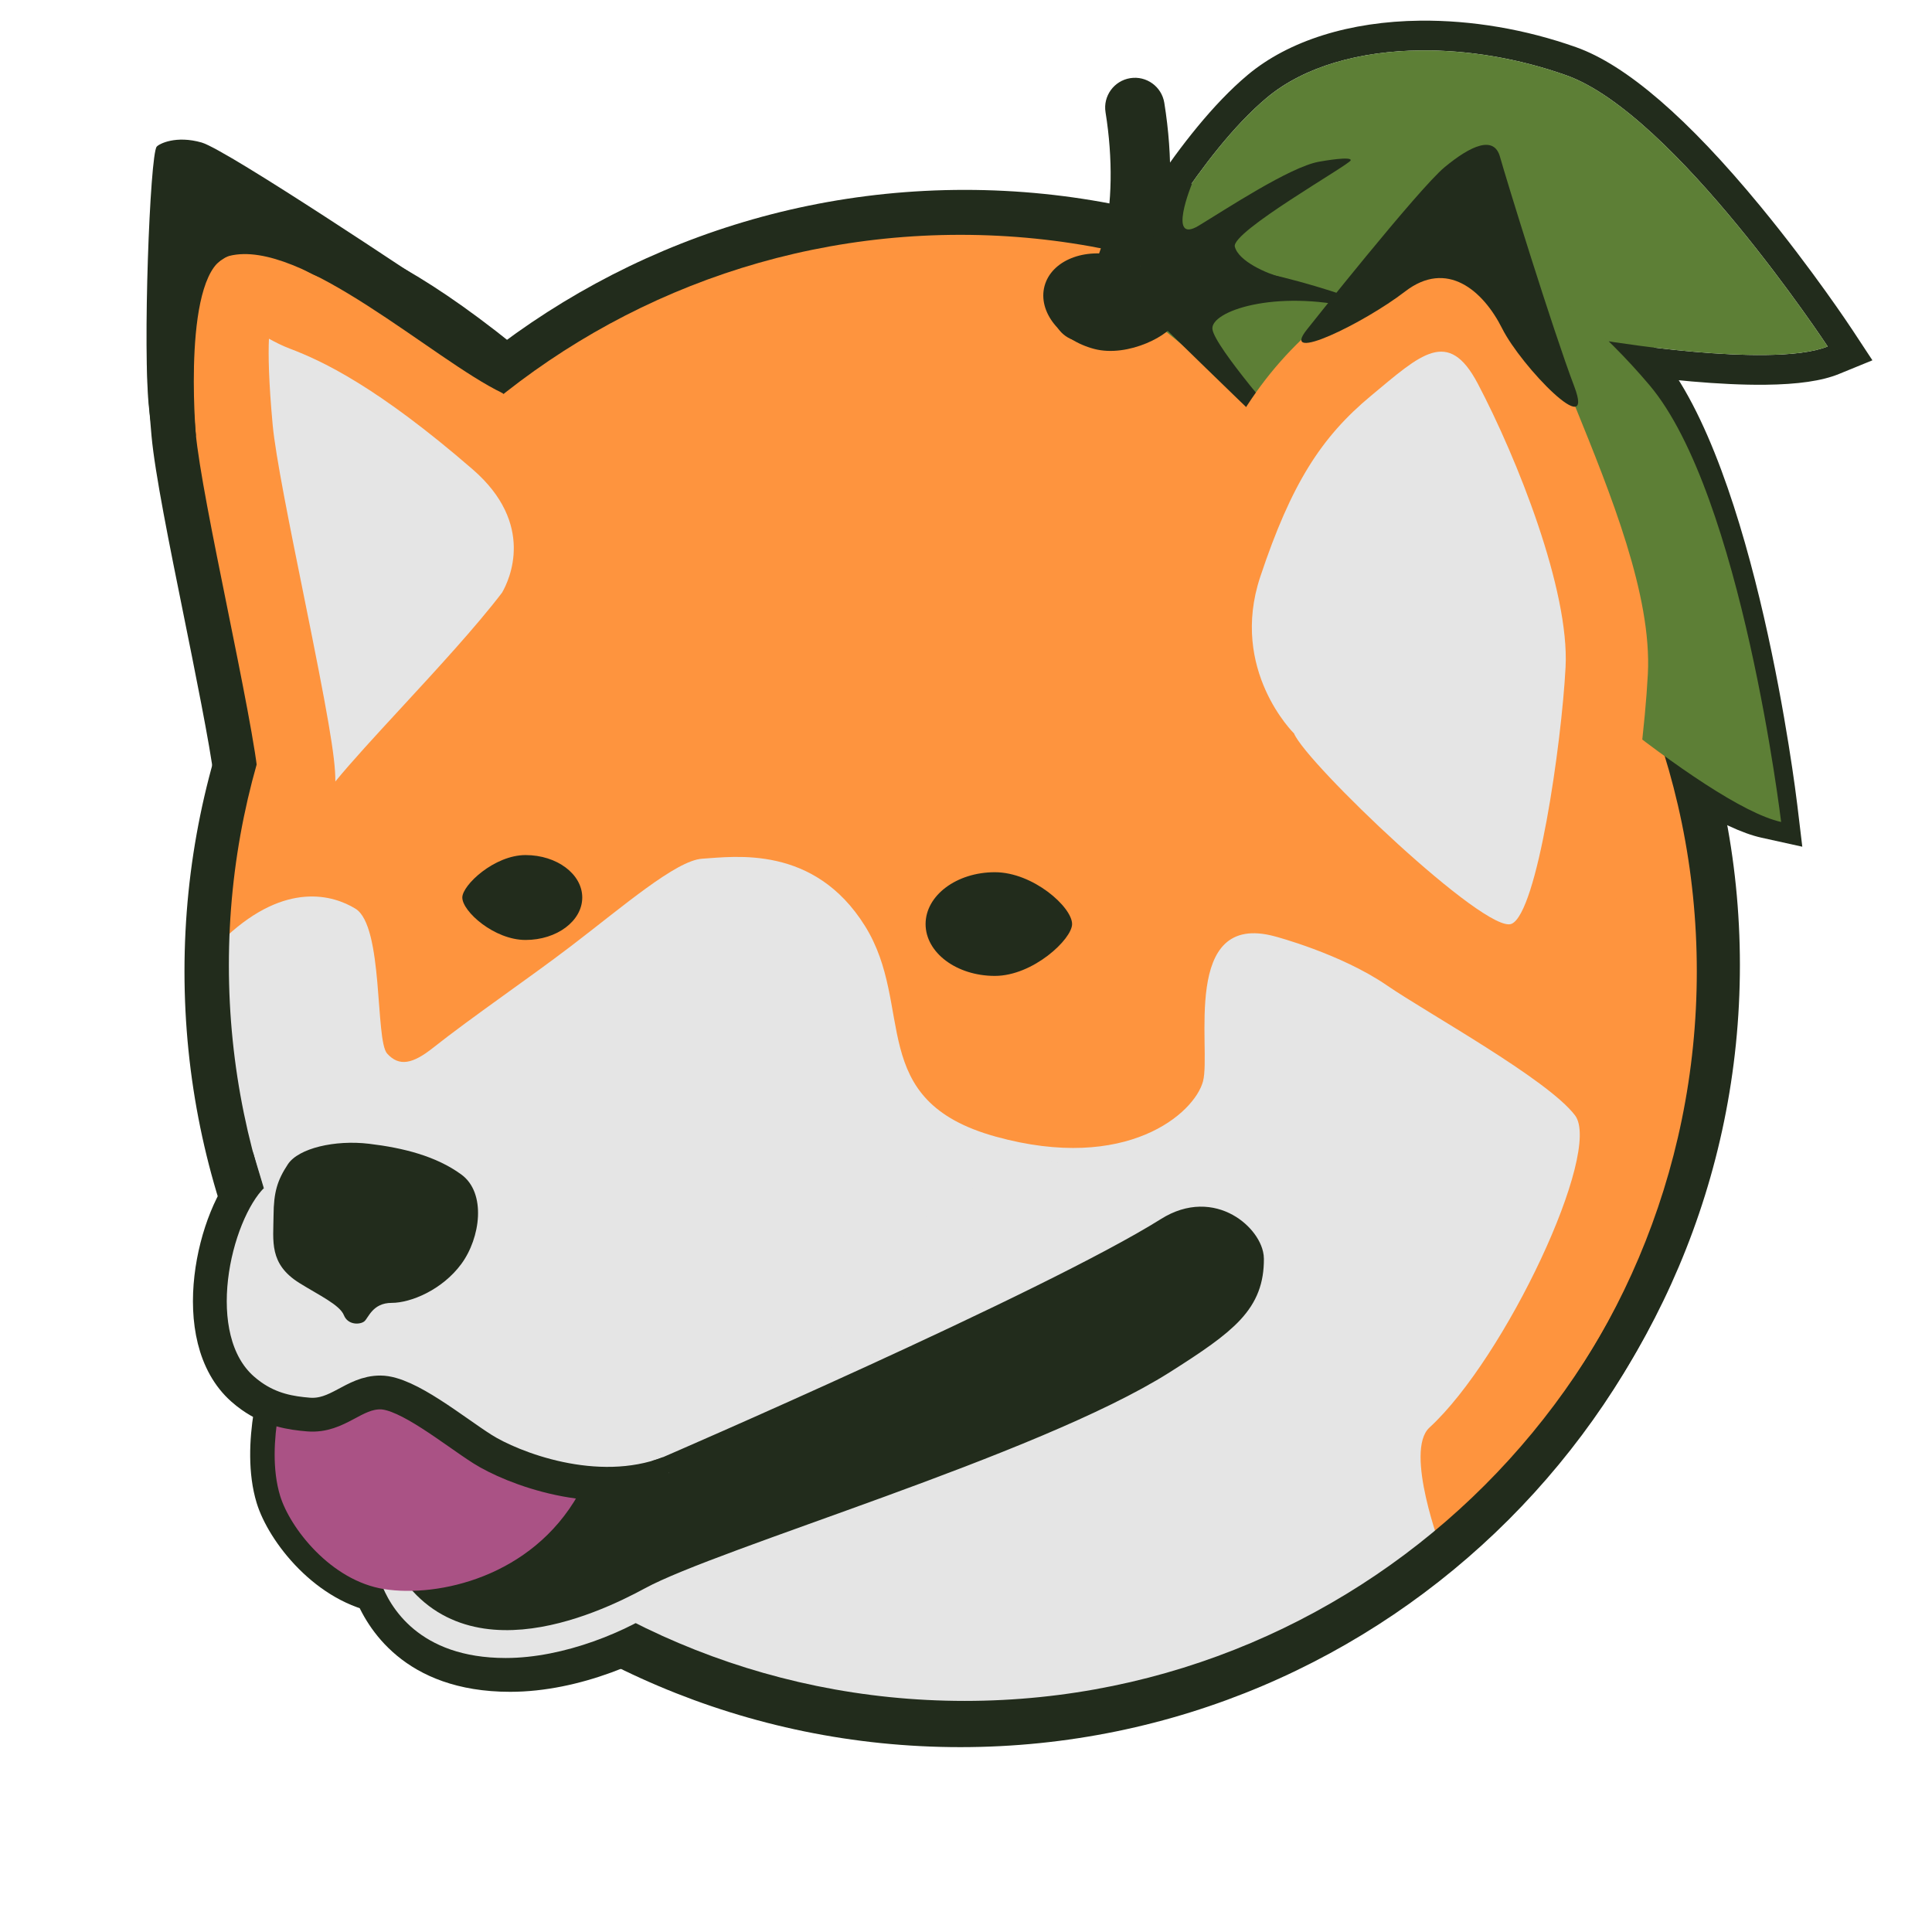
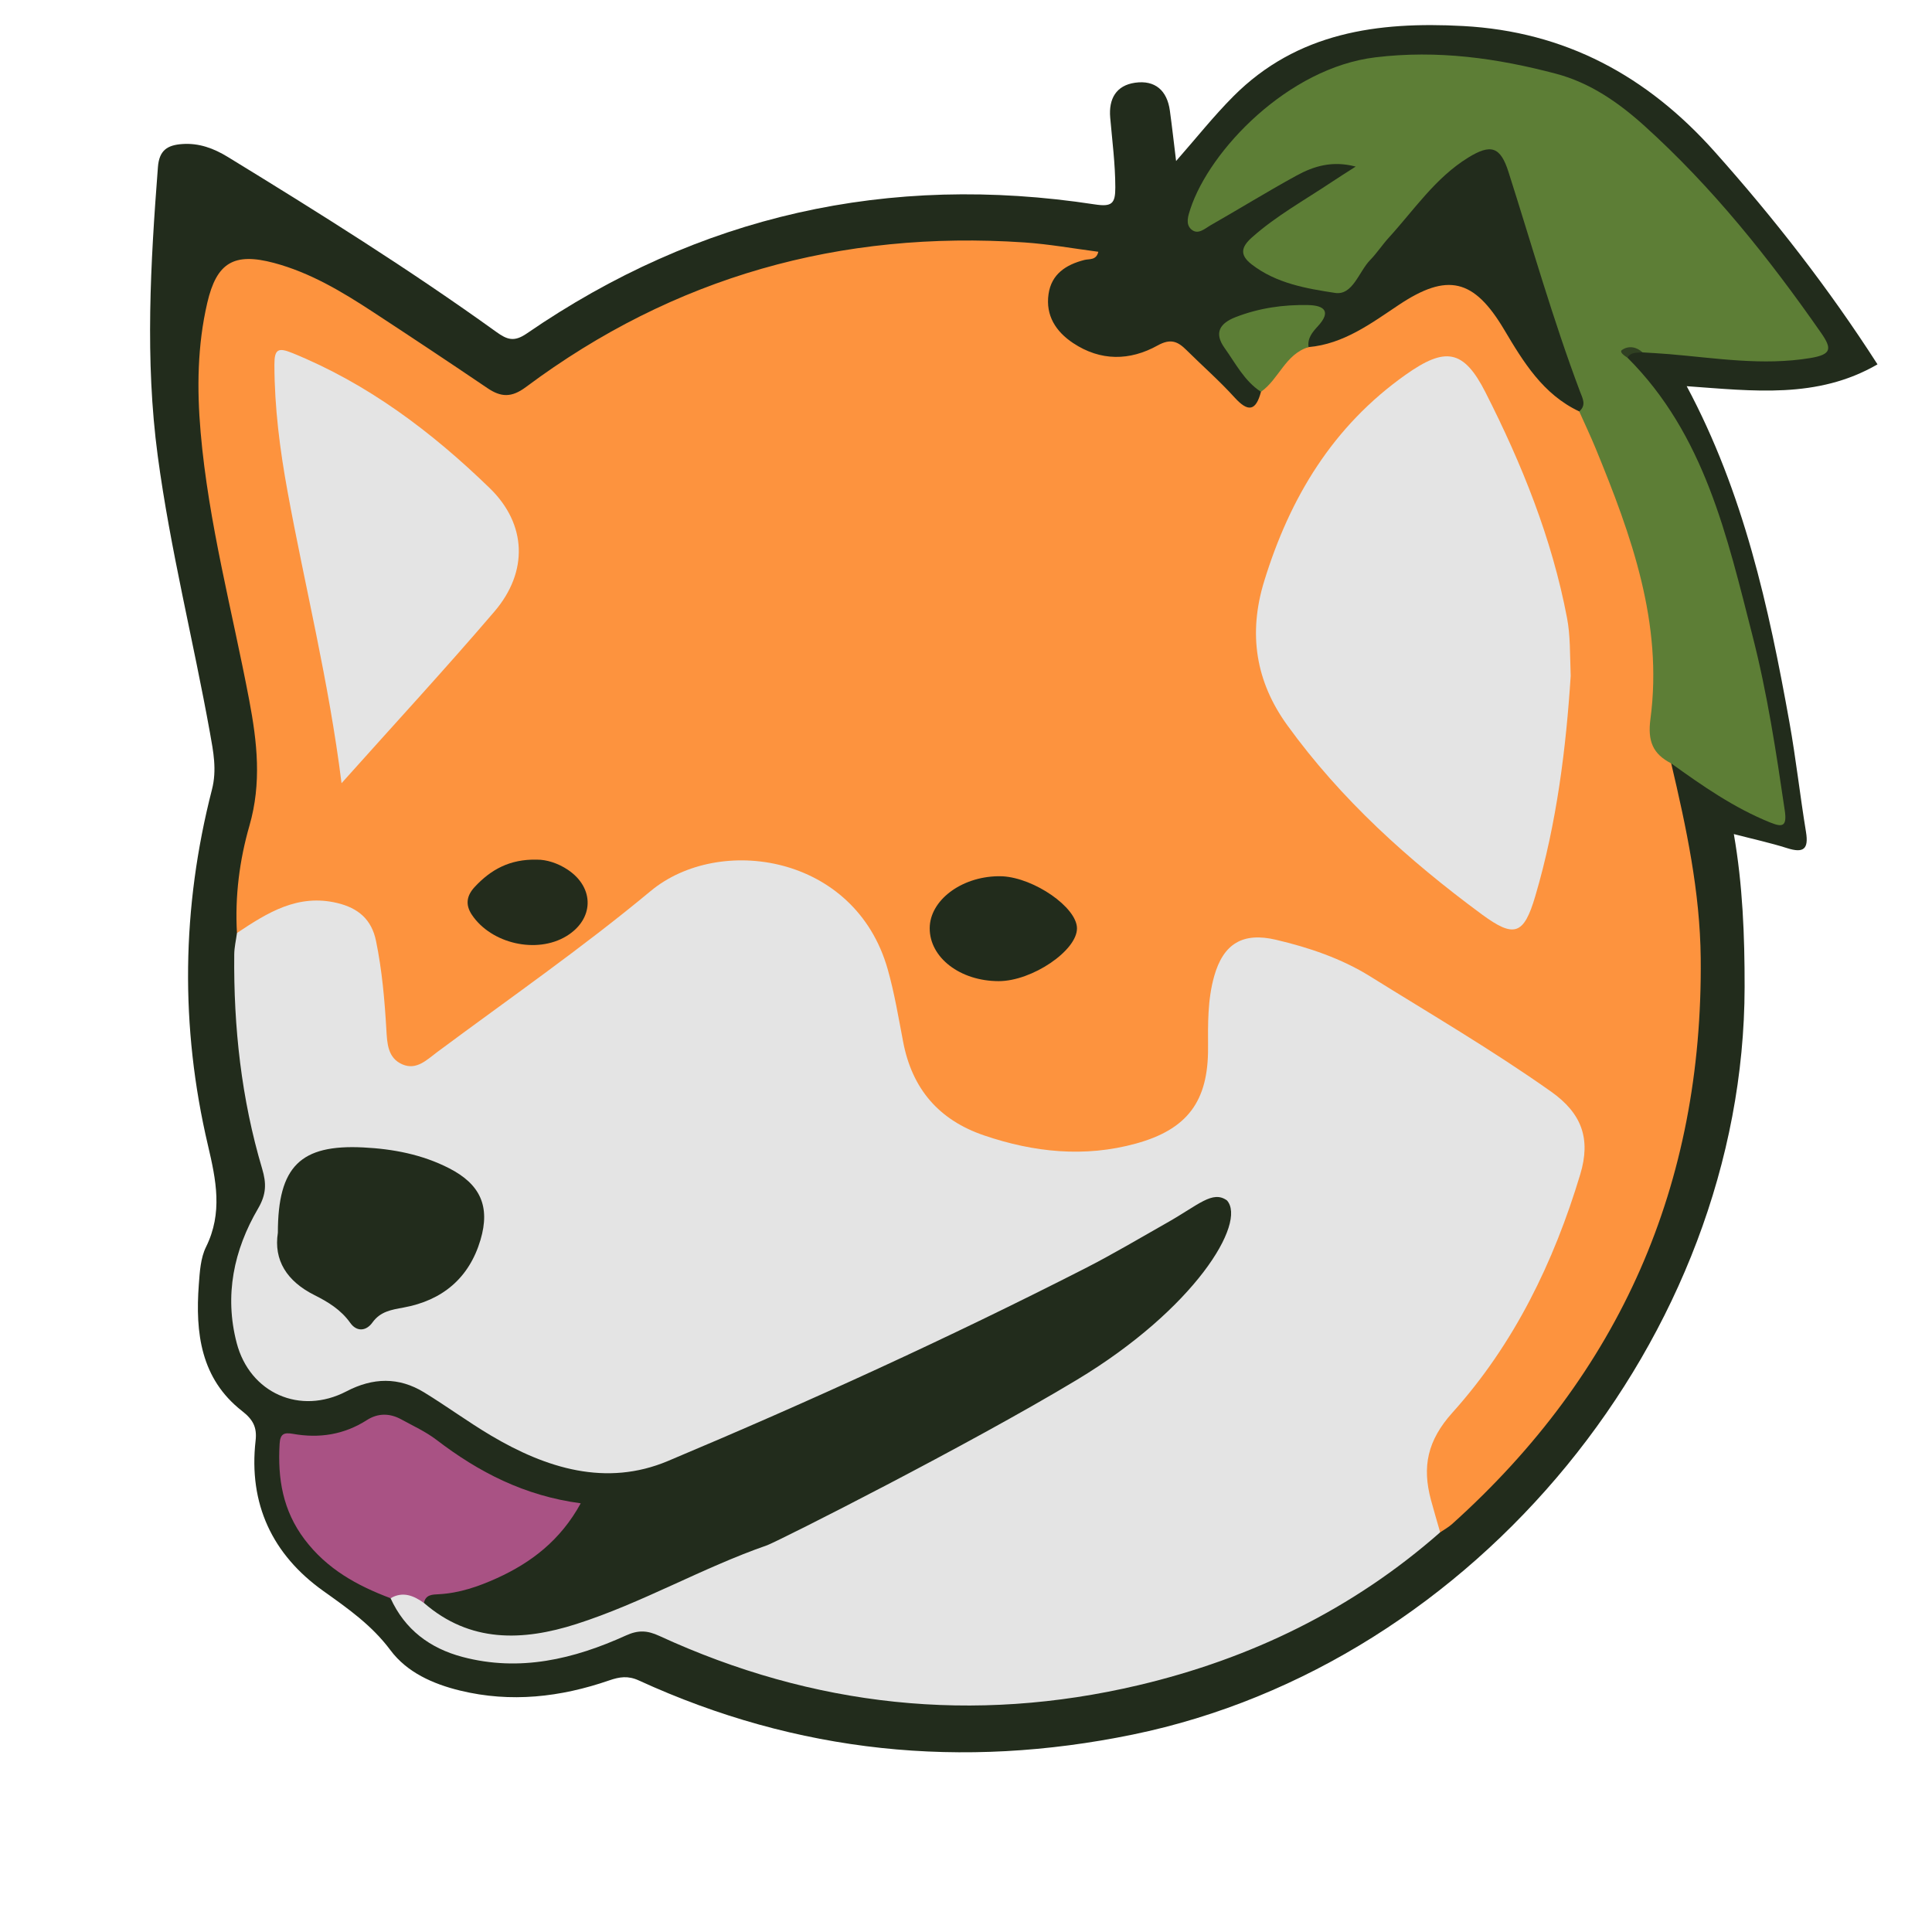
- <svg xmlns="http://www.w3.org/2000/svg" version="1.1" baseProfile="tiny" id="Layer_1" x="0px" y="0px" width="400px" height="400px" viewBox="0 0 400 400" xml:space="preserve">
+ <svg xmlns="http://www.w3.org/2000/svg" version="1.1" id="Layer_1" x="0px" y="0px" width="400px" height="400px" viewBox="0 0 400 400" enable-background="new 0 0 400 400" xml:space="preserve">
  <g>
-     <g>
-       <g>
-         <path fill="#222C1C" d="M69.563,181.969C69.562,181.97,69.562,181.97,69.563,181.969c-5.139,0.472-10.124-1.895-13.676-6.489     c-2.704-3.495-4.944-8.974-3.619-14.35c-0.159-4.578-3.679-21.958-6.272-34.775c-3.069-15.162-5.968-29.484-6.644-36.841     c-1.063-11.55-1.183-19.443-0.379-24.842c1.677-11.265,8.245-13.526,12.01-13.872c4.635-0.425,8.57,1.799,11.731,3.586     c1.214,0.686,2.469,1.395,3.388,1.742c8.754,3.311,21.553,9.492,42.992,28.062c20.22,17.514,14.885,38.991,9.239,47.901     l-0.425,0.615c-5.839,7.737-14.529,17.156-22.196,25.466c-6.256,6.78-12.165,13.186-14.752,16.765     C77.128,180.236,72.647,181.686,69.563,181.969z M56.771,71.996c-0.045,3.296,0.126,8.299,0.821,15.839     c0.586,6.373,3.519,20.868,6.357,34.887c4.117,20.341,6.01,30.369,6.5,36.084c3.205-3.739,7.304-8.182,11.8-13.055     c7.244-7.853,15.438-16.735,20.745-23.693c1.441-2.545,6.398-13.376-5.893-24.024C77.628,81.168,66.386,75.817,59.623,73.261     C58.619,72.88,57.669,72.447,56.771,71.996z" />
-         <path fill="#222C1C" d="M70.294,189.949c-7.922,0.726-15.484-2.76-20.748-9.565c-4.578-5.922-6.519-13.214-5.344-19.826     c-0.518-5.221-4.222-23.522-6.062-32.614c-3.114-15.39-6.054-29.91-6.769-37.698c-1.139-12.369-1.239-20.62-0.326-26.753     c2.571-17.265,13.611-20.115,18.238-20.539c6.748-0.62,13.171,2.081,17.373,4.455c0.702,0.396,1.875,1.06,2.298,1.232     c9.354,3.535,22.988,10.091,45.385,29.491c24.347,21.088,17.686,47.322,10.762,58.249l-0.799,1.153     c-6.079,8.055-14.91,17.628-22.701,26.072c-5.825,6.313-11.841,12.835-14.147,16.026     C83.088,185.67,76.994,189.334,70.294,189.949z M65.364,84.741c0.063,0.754,0.132,1.541,0.207,2.36     c0.547,5.942,3.567,20.864,6.232,34.029c1.642,8.113,2.933,14.601,3.929,19.866c0.208-0.226,0.417-0.453,0.627-0.681     c6.951-7.535,14.803-16.045,19.896-22.642c1.388-2.725,2.322-7.76-4.401-13.584C80.061,93.875,71.572,88.155,65.364,84.741z" />
-       </g>
-     </g>
-     <path fill="#222C1C" d="M82.973,334.423c-1.449-0.054-2.857-0.186-4.185-0.394c-13.375-2.09-23.209-14.866-25.643-22.842   c-3.773-12.358,1.549-28.177,1.776-28.844l2.091-6.109l5.442,3.472c-0.008-0.019,0.243,0.104,0.936,0.13   c3.261,0.121,8.892-1.864,13.004-3.313c2.408-0.85,4.489-1.583,6.244-2.006c1.575-0.38,3.066-0.538,4.561-0.482   c5.959,0.221,10.807,3.763,18.083,9.57c7.731,6.171,21.935,11.304,22.079,11.355l5.871,2.106l-9.079,14.854   C114.312,329.289,95.828,334.898,82.973,334.423z M63.338,289.993c-1.092,4.704-2.287,12.312-0.48,18.229   c1.5,4.914,8.63,14.387,17.5,15.773c0.934,0.146,1.94,0.239,2.992,0.278c10.021,0.371,24.416-3.97,32.003-17.42l0.089-0.154   l2.73-4.467c-5.436-2.309-13.562-6.17-19.225-10.69c-6.278-5.011-9.519-7.264-12.125-7.359c-0.553-0.021-1.143,0.047-1.802,0.205   c-1.252,0.303-3.195,0.987-5.251,1.713C74.724,287.879,68.469,290.084,63.338,289.993z" />
-     <g>
-       <path fill="#222C1C" d="M105.625,345h-0.003c-10.86,0-19.078-6.363-22.141-16.395l-17.652-33.268    c-0.604-0.618-1.098-1.445-1.446-2.252l-2.289-2.919l2.08-2.545l0.702-1.177l2.033-3.27l0.718-0.01l-3.911-6.924l17.832,8.619    c6.872,1.209,13.935,3.992,19.89,7.937c0.164,0.109,0.695,0.221,1.257,0.339c0.892,0.188,2.013,0.424,3.239,0.927    c0.112-0.005,0.229-0.009,0.351-0.015c0.882-0.034,2.09-0.084,3.623-0.084c10.733,0,31.231-6.875,43.868-14.713    c4.742-2.941,10.75-7.248,17.112-11.811c1.863-1.335,3.739-2.681,5.602-4.004c24.536-17.437,33.328-23.268,40.434-23.456    c0.236-0.024,0.505-0.042,0.82-0.042l0.69,0.03c2.367,0.215,4.488,1.023,6.21,2.305l8.667-4.032l-5.255,8.197    c0.308,0.648,0.56,1.334,0.75,2.055c1.672,6.348-1.792,13.223-11.958,23.732c-7.46,7.713-17.271,15.908-27.627,23.077    c-17.443,12.077-35.096,22.095-45.644,28.08c-1.321,0.75-3.226,3.386-4.141,4.651c-1.074,1.485-1.849,2.963-3.104,3.84    C124.104,340.436,114.059,345,105.625,345z M102.964,322.063c0.563,0.744,1.738,1.819,2.658,1.819    c6.055,0,15.277-6.401,18.918-8.948c0.221-0.197,0.487-0.469,0.805-0.78c0.95-0.931,2.266-2.223,3.924-3.558    c-7.09,1.779-13.831,2.805-19.36,2.805c-4.03,0-7.407-0.553-10.24-1.684l2.138,3.784c0.914,1.616,0.978,2.911,1.148,6.37    C102.958,321.938,102.962,322,102.964,322.063z" />
-       <path fill="#222C1C" d="M105.622,350.273c-21.977,0-29.748-13.354-32.198-19.717l-18.001-32.348    c-3.659-6.533-3.629-13.165,0.098-19.696c1.235-2.166,6.141-9.235,17.372-9.235c0.883,0,2.572,0.182,4.17,1.38l3.09,0.089    l0.196,2.644c6.619,0.646,14.655,2.631,24.056,8.233c2.266-0.552,4.14,0.063,5.259,0.628c0.208,0.106,0.418,0.22,0.631,0.342    c8.52-0.161,26.564-5.513,37.642-12.384l0.384-0.238c5.228-3.242,12.388-7.683,19.173-12.51l1.275-0.908l2.582-0.453    c21.324-15.06,31.839-20.057,40.438-21.369c0.271-0.425,0.58-0.804,0.916-1.141c2.246-3.191,5.14-3.463,6.728-3.315    c10.436,0.943,17.759,6.546,20.086,15.379c3.479,13.2-5.482,24.729-14.708,34.266c-7.966,8.236-18.366,16.936-29.282,24.495    c-17.929,12.411-35.807,22.557-46.489,28.618c-1.179,0.669-2.626,1.93-3.585,2.764l-0.329,0.287    c-0.729,0.637-1.484,1.297-2.435,1.963C134.629,343.688,120.088,350.273,105.622,350.273z M102.963,322.123    c0.563,0.731,1.719,1.76,2.659,1.76c4.859,0,11.759-4.293,16.176-7.24c-4.307,0.977-8.345,1.357-11.888,1.357H110v-2.195    c-3-0.025-6.864-1.055-9.237-2.188l1.093,2.023c0.921,1.628,0.956,2.908,1.128,6.329    C102.986,322.022,102.96,322.072,102.963,322.123z M105.98,296.127c0.607,0.453,1.159,0.848,1.598,1.112    c0.156,0.094,0.348,0.217,0.572,0.368c0.325,0.218,0.631,0.425,1.745,0.425c5.536,0,13.894-2.446,22.461-5.946    c-8.329,2.661-16.575,4.358-22.446,4.358c-1.114,0-2.002-0.154-2.491-0.242l-1.323-0.108    C106.057,296.104,106.019,296.115,105.98,296.127z M217.591,231.572c-0.758,0-1.444,0.12-2.058,0.316    C216.217,231.675,216.914,231.572,217.591,231.572z" />
-     </g>
-     <g>
-       <path fill="#222C1C" d="M294.094,10.439c9.853-0.106,20.35,1.656,30.19,5.151c22.371,7.945,54.114,56.138,54.114,56.138    c-2.908,1.189-7.516,1.708-12.988,1.768c-18.067,0.194-45.54-4.63-52.191-6.912c-8.665-2.976-77.326-11.301-77.326-11.301    s12.578-23.509,26.407-35.068C270.047,13.74,281.546,10.575,294.094,10.439 M294.027,4.278    c-14.548,0.157-27.218,4.138-35.679,11.21c-14.578,12.186-27.354,35.886-27.892,36.889l-4.248,7.94l8.94,1.084    c26.297,3.188,70.203,8.998,76.067,11.011c7.574,2.6,35.696,7.446,54.26,7.246c6.782-0.073,11.771-0.801,15.255-2.226l6.934-2.836    l-4.121-6.256c-0.331-0.503-8.239-12.473-19.055-25.615c-14.963-18.183-27.796-29.266-38.143-32.94    C315.882,6.067,304.706,4.163,294.027,4.278L294.027,4.278z" />
-     </g>
-     <g>
-       <path fill="#222C1C" d="M275.197,39.71c19.923,0,45.399,15.78,63.543,37.264c19.142,22.669,27.254,90.438,27.254,90.438    c-15.632-3.454-57.594-40.002-65.064-48.684c-7.469-8.682-74.514-62.767-74.514-62.767s25.201-14.235,45.535-16.106    C273.014,39.757,274.098,39.71,275.197,39.71 M275.197,33.548c-1.289,0-2.571,0.058-3.81,0.172    c-21.404,1.969-43.895,18.523-44.972,19.13l-10.93,2.209l7.063,5.698c26.774,21.599,68.499,55.933,73.709,61.99    c3.992,4.639,16.42,16.046,30.306,27.104c17.481,13.921,30.302,21.854,38.103,23.578l8.48,1.874l-1.034-8.623    c-0.339-2.842-8.563-69.875-28.664-93.681c-9.507-11.255-20.798-20.939-32.659-28.007    C298.225,37.504,285.918,33.548,275.197,33.548L275.197,33.548z" />
-     </g>
-     <g>
-       <circle fill="#FE943E" cx="198.826" cy="201.096" r="156.555" />
-       <path fill="#222C1C" d="M198.826,361.727c-88.572,0-160.631-72.06-160.631-160.631c0-88.573,72.059-160.632,160.631-160.632    s160.632,72.059,160.632,160.632C359.458,289.667,287.398,361.727,198.826,361.727z M198.826,48.618    c-84.077,0-152.478,68.401-152.478,152.478c0,84.076,68.401,152.478,152.478,152.478c84.075,0,152.479-68.401,152.479-152.478    C351.305,117.019,282.901,48.618,198.826,48.618z" />
-     </g>
-     <path fill="#E5E5E5" d="M298.441,320.839c-17.727,14.837-44.049,30.605-78.296,34.114c-68.223,6.99-131.888-26.828-157.601-70.135   c-25.713-43.306-12.953-60.434-18.061-76.453c0,0-4.262-8.319,2.413-14.496c12.341-11.418,22.099-8.548,26.695-5.735   c5.854,3.583,4.051,27.206,6.563,29.997c2.512,2.793,5.355,2.09,9.482-1.176c8.229-6.511,19.765-14.341,28.622-21.102   c10.734-8.194,21.728-17.725,27.129-18.067c6.724-0.427,23.164-2.887,33.667,13.877c10.502,16.763,0,36.173,27.132,43.672   c27.133,7.5,41.136-4.852,42.887-11.47c1.751-6.617-4.636-35.292,14.88-29.998c0,0,13.617,3.569,23.191,10.145   c8.348,5.736,33.259,19.411,38.948,26.91c5.688,7.5-14.446,50.244-30.142,64.646C290.678,300.41,298.441,320.839,298.441,320.839z" />
-     <path fill="#222C1C" d="M199.735,360.303c-88.497,0-160.495-71.998-160.495-160.495S111.239,39.313,199.735,39.313   c88.496,0,160.494,71.998,160.494,160.495S288.231,360.303,199.735,360.303z M199.735,47.46   c-84.005,0-152.348,68.343-152.348,152.348c0,84.005,68.342,152.347,152.348,152.347c84.005,0,152.348-68.342,152.348-152.347   C352.083,115.804,283.74,47.46,199.735,47.46z" />
-     <path fill="#5D7F36" d="M378.398,71.729c0,0-31.743-48.192-54.114-56.138c-22.372-7.947-48.155-6.935-61.984,4.625   c-13.829,11.559-26.407,35.068-26.407,35.068s68.661,8.325,77.326,11.301C321.886,69.558,365.892,76.845,378.398,71.729z" />
-     <g>
-       <path fill="#E5E5E5" d="M104.702,333c-0.001,0-0.002,0-0.003,0c-11.602,0-14.835-6.404-15.692-9.556l-18.781-34.112    c-0.56-0.992-0.557-1.456,0.006-2.444c0.564-0.988,1.606-0.888,2.744-0.888h0.219c6.589,0,15.571,4.766,23.495,10.016    c2.324,1.541,4.52,2.402,6.4,3.53c0.622,0.374,2.215,0.704,5.896,0.704c12.399,0,34.158-2.531,47.516-10.816    c6.38-3.956,14.867-10.062,23.075-15.895c21.107-14.998,31.615-22.103,36.78-22.103c0.185,0,0.363-0.01,0.532,0.005    c2.178,0.197,3.785,1.468,4.299,3.415c0.371,1.415,1.362,5.168-10.24,17.163c-7.18,7.424-16.624,10.692-26.591,17.593    c-17.193,11.901-34.679,21.825-45.126,27.754c-3.822,2.169-6.842,5.634-7.792,6.298C125.06,328.13,114.065,333,104.702,333z     M79.714,292.111l15.142,26.798c0.168,0.297,0.288,2.101,0.355,2.437c0.379,1.896,4.192,4.654,9.488,4.654c0,0,0.002,0,0.003,0    c8.035,0,17.72-4.18,23.03-7.898c1.2-0.84,4.028-3.187,8.309-5.615c10.354-5.876,27.682-11.465,44.638-23.203    c17.204-11.909,29.297-24.589,33.016-30.391c-6.355,2.957-20.502,12.916-30.375,19.933c-8.288,5.891-16.859,7.319-23.412,11.384    c-14.45,8.963-37.294,16.23-50.922,16.23c-4.051,0-7.067-0.639-9.221-1.933c-2.004-1.201-4.257-2.699-6.644-4.28    C89.051,297.531,84.031,294.199,79.714,292.111z" />
-       <path fill="#E5E5E5" d="M216.667,251.434c0.076,0,0.15,0.003,0.222,0.009c2.178,0.197,3.785,1.467,4.299,3.413    c0.371,1.417,1.362,5.168-10.24,17.164c-7.18,7.423-16.624,10.692-26.591,17.593c-17.193,11.901-34.679,21.825-45.126,27.754    c-3.822,2.169-6.842,5.634-7.792,6.299C125.06,328.13,114.065,333,104.702,333c-0.001,0-0.002,0-0.003,0    c-11.602,0-14.835-6.404-15.692-9.556l-18.781-34.112c-0.56-0.992-0.557-1.442,0.006-2.431c0.392-0.685,1.013-0.856,1.736-0.856    c0.32,0,0.66-0.045,1.008-0.045h0.219c6.589,0,15.571,4.766,23.495,10.016c2.324,1.541,4.52,2.776,6.4,3.905    c0.621,0.371,2.211,1.079,5.88,1.079c0.005,0,0.01,0,0.016,0c12.399,0,34.158-2.907,47.516-11.192    c6.38-3.957,14.867-10.25,23.075-16.082c21.107-14.999,31.615-22.195,36.78-22.195    C216.462,251.53,216.565,251.434,216.667,251.434 M109.055,306.172c-4.047,0-7.099-0.507-9.251-1.798    c-2.004-1.203-4.277-2.634-6.663-4.216c-4.071-2.694-9.1-5.992-13.417-8.079l15.137,26.813c0.168,0.297,0.285,2.111,0.354,2.447    c0.378,1.895,4.189,4.66,9.485,4.66c0,0,0.002,0,0.003,0c8.035,0,17.72-4.18,23.03-7.898c1.2-0.84,4.028-3.187,8.309-5.615    c10.354-5.876,27.682-11.465,44.638-23.203c17.204-11.909,29.297-24.589,33.016-30.391c-6.355,2.957-20.502,12.916-30.375,19.933    c-8.288,5.891-16.859,7.1-23.412,11.164C145.458,298.952,122.614,306,108.986,306c-0.002,0,0.014,0,0.014,0 M216.667,240.675    c-0.112,0-0.225,0.325-0.341,0.325h0.03c-8.497,0-17.515,5.578-43.197,23.83l-2.577,1.672    c-7.13,5.072-14.502,10.238-19.919,13.598c-10.142,6.291-28.714,9.116-41.677,9.116c-0.828,0-1.424-0.039-1.837-0.063    c-0.534-0.283-1.048-0.554-1.531-0.798c-1.064-0.537-1.983-0.982-2.809-1.53C90.777,278.855,81.09,275,73.195,275h-0.219    l-0.189-0.027c-0.279-0.012-0.553-0.03-0.818-0.03c-6.966,0-10.264,4.455-11.358,6.374c-2.5,4.379-2.52,8.821-0.061,13.211    l18.254,32.96c1.852,5.135,7.874,15.783,25.895,15.783c12.072,0,25.319-5.493,33.094-10.935c0.737-0.517,1.351-1.051,2.129-1.728    c1.179-1.025,2.961-2.575,4.776-3.606c10.615-6.024,28.37-16.101,45.965-28.281c3.375-2.337,6.843-4.297,10.195-6.19    c6.139-3.469,12.487-7.056,18.052-12.809c11.324-11.706,15.087-19.727,12.99-27.687c-1.697-6.438-7.182-10.835-13.979-11.463    C217.513,240.534,217.102,240.675,216.667,240.675L216.667,240.675z" />
-     </g>
-     <path fill="#222C1C" d="M120.549,185.82c0,4.854-5.255,8.789-11.737,8.789c-6.483,0-13.096-5.91-13.096-8.789   c0-2.551,6.613-8.787,13.096-8.787C115.294,177.033,120.549,180.967,120.549,185.82z" />
-     <path fill="#222C1C" d="M224.16,70.698c-2.971,0-5.588-2.156-6.074-5.185c-0.541-3.36,1.743-6.521,5.104-7.062   c1.504-0.242,3.802-3.149,5.287-8.959c1.809-7.075,1.958-16.64,0.413-26.244c-0.541-3.36,1.745-6.522,5.104-7.063   c3.364-0.541,6.522,1.745,7.063,5.104c1.83,11.375,1.604,22.475-0.642,31.254c-3.622,14.171-11.121,17.407-15.269,18.074   C224.814,70.672,224.487,70.698,224.16,70.698z" />
-     <path fill="#222C1C" d="M191.633,191.317c0-5.928,6.42-10.733,14.338-10.733c7.916,0,15.994,7.218,15.994,10.733   c0,3.117-8.078,10.733-15.994,10.733C198.053,202.051,191.633,197.246,191.633,191.317z" />
-     <g>
-       <g>
-         <path fill="#E5E5E5" d="M110.597,127.188c0,0,12.102-19.099-7.5-36.078C83.495,74.132,71.48,67.952,62.862,64.694     c-9.073-3.43-18.125-16.628-14.391,23.979c1.418,15.412,14.497,69.564,12.809,74.251c-1.688,4.687,5.993,15.313,12.258,6.645     C79.802,160.902,100.21,140.949,110.597,127.188z" />
-         <path fill="#FE943E" d="M69.459,180.829C69.458,180.829,69.458,180.829,69.459,180.829c-4.741,0.435-9.358-1.77-12.667-6.049     c-2.56-3.311-4.686-8.5-3.374-13.53c-0.083-4.4-3.664-22.093-6.301-35.123c-3.063-15.131-5.955-29.422-6.626-36.719     c-1.054-11.456-1.176-19.262-0.387-24.567c1.563-10.492,7.552-12.586,10.983-12.901c4.278-0.392,7.883,1.645,11.063,3.442     c1.252,0.708,2.545,1.439,3.546,1.816c8.666,3.276,21.344,9.404,42.646,27.855c19.631,17.003,14.486,37.802,9.022,46.423     l-0.372,0.538c-5.806,7.692-14.475,17.089-22.124,25.379c-6.279,6.807-12.21,13.236-14.838,16.871     C76.452,179.217,72.307,180.568,69.459,180.829z M55.682,70.127c-0.151,3.271-0.064,8.746,0.77,17.812     c0.59,6.435,3.531,20.96,6.375,35.009c4.94,24.407,6.658,33.917,6.602,38.854c3.374-4.123,8.226-9.383,13.663-15.276     c7.283-7.894,15.522-16.825,20.86-23.836c1.532-2.658,6.961-14.208-6.101-25.522c-19.61-16.985-30.978-22.39-37.822-24.978     C58.457,71.595,57.01,70.856,55.682,70.127z" />
-       </g>
-     </g>
-     <g>
-       <path fill="#5D7F36" d="M368.764,170.181c0,0-8.112-67.769-27.254-90.437c-19.144-22.67-46.455-38.99-66.789-37.12    c-20.334,1.872-45.534,16.106-45.534,16.106s67.044,54.085,74.513,62.767C311.17,130.18,353.132,166.728,368.764,170.181z" />
-     </g>
-     <path fill="#222C1C" d="M216.254,59.241c1.408-5.299,8.286-8.07,15.362-6.191s12.583,10.247,11.749,13.389   c-0.74,2.786-9.767,7.676-16.844,5.797C219.445,70.357,214.85,64.539,216.254,59.241z" />
-     <path fill="#222C1C" d="M88.918,59.097c0,0-41.85-28.063-47.163-29.588c-5.313-1.524-8.792,0.25-9.31,0.854   C31.038,32,29.495,72.79,30.875,84.68c2.795,24.1,8.848,8.339,8.848,8.339l0.832-2.921c0,0-3.012-34.614,6.921-37.117   c14.903-3.754,42.397,21.652,56.536,28.39C104.357,81.536,88.918,59.097,88.918,59.097z" />
-     <path fill="#222C1C" stroke="#222C1C" stroke-width="7" stroke-miterlimit="10" d="M78.776,288.293   c5.573,0.029,15.129,7.93,21.13,11.736c6.001,3.806,23.502,10.759,38.604,4.938c0,0,79.122-34.169,103.74-49.633   c8.849-5.557,15.917,1.815,15.926,5.309c0.021,8.309-4.506,12.059-17.892,20.526c-26.654,16.863-92.583,35.977-108.357,44.561   c-10.015,5.449-37.937,18.309-48.623-6.155" />
-     <path fill="#AA5285" d="M59.726,283.987c0,0-5.061,14.788-1.725,25.718c2.021,6.623,10.492,17.577,21.572,19.309   c11.079,1.731,30.499-2.46,40.202-19.665l5.871-9.608c0,0-15.052-5.397-23.532-12.165c-8.48-6.77-12.523-9.512-18.285-8.122   C78.067,280.844,64.911,287.293,59.726,283.987" />
-     <path fill="#E5E5E5" stroke="#222C1C" stroke-width="7" stroke-miterlimit="10" d="M52.185,243.477   c-7.919,7.921-13.968,33.497-1.952,44.108c0.595,0.525,1.191,0.996,1.788,1.42c4.102,2.913,8.204,3.563,11.84,3.861   c6.108,0.498,9.344-4.604,14.917-4.573c5.573,0.029,15.129,7.93,21.13,11.736c6.001,3.806,23.502,10.759,38.604,4.938" />
-     <path fill="#222C1C" d="M59.604,241.048c-2.191,3.322-2.936,5.777-2.969,10.603c-0.036,5.301-0.989,10.037,5.372,13.996   c4.034,2.51,8.341,4.522,9.189,6.645c0.849,2.12,3.393,1.979,4.242,1.271c0.848-0.705,1.696-3.816,5.654-3.816   c3.959,0,10.462-2.685,14.42-8.058c3.958-5.372,5.231-14.701,0-18.52c-5.23-3.817-12.017-5.514-19.085-6.361   C69.358,235.958,61.794,237.726,59.604,241.048z" />
-     <path fill="#222C1C" d="M52.375,238.538l2.175,7.218c0,0-1.385,1.097-3.116,3.058C49.704,250.776,52.375,238.538,52.375,238.538z" />
-     <path fill="#222C1C" d="M246.789,38.035c0,0-5.229,12.693,1.386,8.692c5.599-3.386,18.833-12.125,24.837-13.232   c1.091-0.201,6.89-1.192,6.628-0.288c-0.261,0.905-24.753,14.779-23.983,17.856c0.771,3.078,6.755,5.593,9.429,6.3   c5.293,1.398,2.862,2.636,2.862,2.636h-3.079c0,0-18.53-3.256-21.421-2.822c-2.889,0.435-8.583,1.012-8.583,1.012   S241.942,38.843,246.789,38.035z" />
-     <path fill="#222C1C" d="M238.326,65.153c0,0,20.08,19.618,22.619,21.926c2.538,2.308,5.309,1.616,5.309,1.616   s-14.771-16.848-15.233-20.541s12.925-8.309,29.543-4.385s-7.964-5.872-25.042-8.411C238.442,52.818,230.018,57.306,238.326,65.153   z" />
-     <g>
-       <path fill="#FE943E" d="M314.854,198.494 M299.756,50.17L299.756,50.17c-8.374,0-14.274,5.529-19.978,10.876    c-1.704,1.596-3.465,3.246-5.267,4.743c-13.896,11.541-21.963,24.534-29.762,47.938c-4.01,12.019-3.425,24.403,1.687,35.814    c2.655,5.924,5.881,10.141,7.829,12.382c1.409,2.315,3.937,5.604,9.033,11.039c4.47,4.768,10.097,10.305,15.845,15.59    c4.396,4.042,10.932,9.835,17.104,14.479c8.242,6.204,13.458,8.621,18.606,8.621c2.025,0,3.973-0.391,5.788-1.161    c7.891-3.349,11.915-11.859,15.943-33.729c2.201-11.943,4.043-26.889,4.586-37.192c0.857-16.284-7.657-37.241-15.169-55.73    c-2.251-5.542-4.376-10.776-5.938-15.162c-1.804-5.067-3.769-8.76-6.186-11.624C310.137,52.615,305.121,50.17,299.756,50.17    L299.756,50.17z" />
-       <path fill="#E5E5E5" d="M267.916,151.854c0,0-13.423-13.145-6.99-32.443c6.433-19.298,12.638-28.924,22.934-37.478    c10.297-8.551,15.959-14.167,22.094-2.517c8.159,15.499,19.02,42.792,18.179,58.733c-0.837,15.941-5.872,50.865-11.186,53.121    C307.633,193.526,270.435,158.006,267.916,151.854z" />
-     </g>
-     <path fill="#222C1C" d="M270.581,68.235c0,0,23.107-29.162,28.533-33.64c5.421-4.479,10.204-6.6,11.443-2.132   c1.241,4.467,10.919,35.803,15.38,47.55c4.461,11.749-10.946-4.075-14.93-12.005c-3.981-7.93-11.465-14.304-20.083-7.67   C282.304,66.971,264.789,75.465,270.581,68.235z" />
+     <path fill-rule="evenodd" clip-rule="evenodd" fill="#222C1C" d="M243.498,33.338c4.172-4.743,7.783-9.31,11.867-13.405   c13.219-13.258,29.887-15.497,47.542-14.546c21.142,1.139,38.071,10.299,52.063,25.98c12.334,13.824,23.656,28.345,33.746,44.068   c-12.452,7.223-25.784,5.494-39.501,4.521c11.799,22.061,16.987,45.71,21.271,69.611c1.35,7.528,2.188,15.146,3.427,22.695   c0.583,3.557-0.529,4.407-3.889,3.342c-3.478-1.104-7.06-1.88-11.052-2.918c1.835,10.506,2.246,21.068,2.231,31.683   c-0.097,72.286-55.761,140.173-126.664,154.752c-35.38,7.274-69.44,3.851-102.274-11.2c-2.252-1.032-4.011-0.744-6.127-0.014   c-10.087,3.48-20.365,4.664-30.875,2.111c-5.631-1.367-11.008-3.776-14.418-8.352c-3.865-5.185-8.792-8.622-13.913-12.275   c-10.537-7.518-15.506-18.017-14.013-31.125c0.317-2.785-0.539-4.363-2.797-6.127c-8.569-6.689-9.702-16.191-8.96-26.165   c0.196-2.638,0.359-5.509,1.492-7.801c3.49-7.065,2.093-13.841,0.397-21.057c-5.772-24.563-5.455-49.186,0.833-73.647   c1.047-4.074,0.286-7.866-0.416-11.768c-3.444-19.138-8.231-38.027-10.811-57.318c-2.663-19.915-1.491-39.856,0.04-59.795   c0.268-3.487,1.966-4.546,5.023-4.765c3.499-0.251,6.562,0.906,9.441,2.669c18.863,11.547,37.606,23.282,55.565,36.209   c2.259,1.626,3.698,2.159,6.333,0.347c35.628-24.494,74.929-33.26,117.604-26.729c3.548,0.542,4.259-0.164,4.251-3.521   c-0.01-4.854-0.637-9.63-1.057-14.434c-0.342-3.906,1.232-6.682,5.154-7.238c4.135-0.587,6.63,1.609,7.199,5.785   C242.66,26.191,243.026,29.483,243.498,33.338z" />
+     <path fill-rule="evenodd" clip-rule="evenodd" fill="#FD933E" d="M346.006,158.053c3.129,13.278,5.972,26.577,6.109,40.333   c0.471,46.839-16.672,85.888-51.509,117.178c-0.729,0.655-1.62,1.13-2.437,1.689c-4.638-6.372-5.514-18.532,0.461-24.674   c13.576-13.955,21.742-31.352,27.308-49.928c1.798-5.999,0.704-11.092-4.804-14.909c-14.783-10.243-29.633-20.364-45.918-28.148   c-3.622-1.731-7.448-2.925-11.378-3.717c-6.003-1.211-9.12,0.719-11.033,6.462c-1.727,5.183-1.493,10.513-1.497,15.841   c-0.01,9.729-3.791,15.813-13.136,18.812c-13.528,4.342-26.959,3.452-39.791-2.968c-7.28-3.643-10.861-10.057-12.547-17.717   c-1.181-5.361-1.767-10.841-3.621-16.068c-4.805-13.553-15.786-21.214-30.144-20.924c-5.333,0.108-10.186,1.59-14.413,4.881   c-14.856,11.565-30.104,22.603-45.255,33.772c-0.669,0.493-1.286,1.06-1.977,1.526c-6.324,4.272-11.094,2.104-11.586-5.547   c-0.332-5.162-0.789-10.31-1.669-15.38c-1.603-9.233-6.544-12.279-15.763-10.218c-2.65,0.593-4.981,1.843-7.306,3.156   c-1.563,0.884-2.995,2.218-5.04,1.661c-0.444-7.558,0.525-15.074,2.583-22.218c2.545-8.836,1.607-17.275-0.048-26.005   c-3.5-18.451-8.428-36.651-10.056-55.439c-0.78-8.998-0.681-17.975,1.377-26.819c1.935-8.308,5.507-10.461,13.803-8.251   c7.494,1.997,14.077,5.948,20.495,10.149c7.938,5.196,15.842,10.447,23.697,15.769c2.81,1.904,4.992,2.009,7.978-0.219   c30.616-22.848,65.155-32.488,103.16-29.942c5.124,0.343,10.208,1.271,15.348,1.935c-0.417,1.812-1.855,1.435-2.878,1.694   c-3.832,0.977-6.842,2.932-7.432,7.089c-0.628,4.412,1.512,7.737,5.08,10.112c5.696,3.791,11.759,3.695,17.506,0.504   c2.703-1.501,4.174-0.832,5.966,0.947c3.31,3.285,6.836,6.367,9.962,9.816c2.803,3.093,4.413,2.833,5.467-1.169   c2.24-4.198,3.858-9.06,9.857-9.255c7.283-0.647,12.938-4.907,18.687-8.739c10.038-6.69,15.538-5.438,21.81,5.125   c3.978,6.697,8.05,13.41,15.541,16.929c2.053,0.568,2.643,2.365,3.358,4.037c4.382,10.238,8.104,20.694,11.063,31.448   c2.247,8.163,2.17,16.434,1.924,24.72C343.174,149.905,343.049,154.263,346.006,158.053z" />
+     <path fill-rule="evenodd" clip-rule="evenodd" fill="#E4E4E4" d="M158.87,319.914c3.084-1.245,41.651-20.725,64.106-34.247   c24.356-14.667,35.203-32.522,31.047-37.137c-2.977-2.137-5.854,0.922-12.387,4.616c-5.641,3.19-11.215,6.517-16.984,9.459   c-28.272,14.418-57.138,27.598-86.38,39.886c-12.786,5.372-25.174,1.511-36.633-5.286c-4.712-2.795-9.146-6.058-13.82-8.922   c-5.267-3.226-10.595-3.086-16.104-0.213c-9.563,4.987-19.995,0.378-22.714-10.031c-2.576-9.862-0.595-19.24,4.427-27.821   c1.737-2.969,1.746-5.225,0.844-8.256c-4.303-14.46-5.924-29.306-5.776-44.359c0.015-1.48,0.37-2.957,0.566-4.436   c6.287-4.193,12.589-8.173,20.775-6.204c4.336,1.043,7.094,3.389,8.009,7.828c1.246,6.047,1.784,12.171,2.143,18.319   c0.167,2.864,0.247,5.936,3.337,7.266c2.921,1.257,5.073-0.979,7.136-2.513c14.829-11.026,30.057-21.584,44.249-33.384   c14.143-11.758,42.304-7.634,49.069,16.159c1.406,4.943,2.244,10.055,3.216,15.112c1.863,9.695,7.384,16.141,16.749,19.326   c10.324,3.513,20.825,4.605,31.423,1.691c10.719-2.946,14.988-8.807,14.945-19.76c-0.02-5.002-0.107-10.005,1.264-14.875   c1.912-6.785,5.955-9.17,12.793-7.565c6.846,1.606,13.551,3.88,19.473,7.563c12.572,7.821,25.365,15.3,37.481,23.869   c6.354,4.494,8.278,9.734,6.054,17.124c-5.495,18.253-13.717,35.168-26.445,49.317c-5.241,5.825-6.309,11.244-4.473,18.094   c0.604,2.248,1.273,4.478,1.912,6.716c-18.097,15.917-39.146,26.15-62.45,31.65c-34.192,8.068-67.329,4.473-99.226-10.207   c-2.478-1.141-4.34-1.246-6.895-0.086c-10.787,4.899-21.992,7.585-33.845,4.444c-6.74-1.785-11.935-5.651-14.894-12.162   c3.047-2.843,4.065-2.698,6.908,0.979c9.555,8.307,20.479,7.908,31.53,4.378C132.91,331.899,145.335,324.617,158.87,319.914" />
+     <path fill-rule="evenodd" clip-rule="evenodd" fill="#5D7E36" d="M346.006,158.053c-3.81-1.956-4.907-4.617-4.301-9.184   c2.635-19.864-3.951-38.033-11.315-55.969c-1.069-2.604-2.282-5.148-3.428-7.721c1.534-1.304,0.69-2.706,0.168-4.093   c-5.626-14.945-9.973-30.308-14.821-45.507c-1.66-5.202-3.621-5.86-8.35-2.94c-6.813,4.207-11.194,10.837-16.447,16.595   c-1.342,1.471-2.441,3.169-3.828,4.593c-2.365,2.429-3.604,7.376-7.271,6.818c-5.953-0.906-12.188-1.971-17.271-5.908   c-2.53-1.96-2.183-3.59,0.067-5.59c5.012-4.453,10.845-7.684,16.372-11.371c1.496-0.998,3.022-1.951,5.097-3.286   c-4.864-1.289-8.716-0.073-12.28,1.88c-5.979,3.273-11.784,6.862-17.707,10.239c-1.225,0.697-2.662,2.111-4.057,0.874   c-1.225-1.088-0.646-2.808-0.174-4.241c4.01-12.175,20.229-29.19,38.305-31.373c12.868-1.554,25.148,0.157,37.406,3.401   c7.079,1.873,12.982,5.992,18.324,10.816c14.031,12.675,25.75,27.343,36.528,42.816c2.284,3.278,2.229,4.494-2.231,5.23   c-9.863,1.627-19.525,0.002-29.258-0.815c-1.822-0.152-3.648-0.242-5.473-0.361c-1.313-0.415-2.865-1.509-3.116,1.096   c15.981,15.933,20.63,37.011,25.927,57.708c3.031,11.848,4.871,23.963,6.649,36.074c0.5,3.406-0.577,3.445-3.098,2.423   C358.984,167.241,352.463,162.703,346.006,158.053z" />
+     <path fill-rule="evenodd" clip-rule="evenodd" fill="#A95284" d="M87.769,331.87c-2.134-1.516-4.35-2.453-6.908-0.977   c-6.926-2.604-13.157-6.023-17.8-12.175c-4.53-6.001-5.587-12.591-5.172-19.759c0.119-2.054,0.85-2.438,2.768-2.096   c5.426,0.97,10.567,0.186,15.302-2.852c2.281-1.463,4.74-1.452,7.117-0.144c2.47,1.359,5.088,2.548,7.308,4.248   c8.72,6.678,18.202,11.582,29.851,13.127c-4.157,7.605-10.211,12.27-17.406,15.525c-3.765,1.704-7.727,3.072-11.952,3.298   C89.54,330.139,88.132,330.109,87.769,331.87z" />
+     <path fill-rule="evenodd" clip-rule="evenodd" fill="#5C7E36" d="M270.926,71.865c-4.818,1.45-6.13,6.639-9.857,9.254   c-3.439-2.24-5.227-5.852-7.516-9.048c-2.315-3.23-0.907-5.177,2.271-6.414c4.822-1.876,9.869-2.606,15.01-2.497   c3.342,0.07,4.822,1.323,2.033,4.362C271.724,68.77,270.656,70.007,270.926,71.865z" />
+     <path fill-rule="evenodd" clip-rule="evenodd" fill="#304022" d="M336.944,74.053c-0.632-0.408-1.771-1.167-1.106-1.616   c1.305-0.882,2.938-0.695,4.223,0.521C338.935,73.075,337.682,72.83,336.944,74.053z" />
+     <path fill-rule="evenodd" clip-rule="evenodd" fill="#E4E4E4" d="M325.195,139.935c-0.95,14.739-2.842,30.394-7.332,45.604   c-2.365,8.014-4.342,8.729-11.092,3.753c-15.186-11.193-29.125-23.763-40.248-39.133c-6.545-9.044-8.125-18.95-4.793-29.807   c5.334-17.37,14.229-32.11,29.318-42.784c8.199-5.799,11.986-5.236,16.505,3.663c7.546,14.862,13.753,30.233,16.886,46.717   C325.131,131.591,325.024,135.229,325.195,139.935z" />
+     <path fill-rule="evenodd" clip-rule="evenodd" fill="#E4E4E4" d="M70.713,162.153c-2.655-21.212-7.583-40.703-11.187-60.439   c-1.584-8.675-2.701-17.38-2.712-26.229c-0.004-3.178,0.771-3.585,3.657-2.415c15.685,6.356,28.923,16.354,40.907,27.977   c7.736,7.501,7.999,17.363,1.002,25.546C92.265,138.424,81.694,149.868,70.713,162.153z" />
+     <path fill-rule="evenodd" clip-rule="evenodd" fill="#222C1C" d="M206.779,203.135c-7.979-0.003-14.316-4.862-14.293-10.96   c0.021-5.711,6.417-10.604,14.065-10.759c0.332-0.007,0.666-0.007,0.998,0.011c6.633,0.366,15.354,6.434,15.427,10.729   C223.055,196.78,213.678,203.137,206.779,203.135z" />
+     <path fill-rule="evenodd" clip-rule="evenodd" fill="#232C1C" d="M111.189,177.983c1.917-0.014,4.279,0.686,6.392,2.105   c5.579,3.749,5.412,10.261-0.324,13.737c-6.141,3.722-15.525,1.563-19.54-4.397c-1.486-2.207-1.036-4.078,0.595-5.827   C101.608,180.065,105.537,177.833,111.189,177.983z" />
+     <path fill-rule="evenodd" clip-rule="evenodd" fill="#222C1C" d="M57.529,255.224c0.01-13.762,4.7-18.306,17.675-17.66   c6.176,0.308,12.202,1.45,17.796,4.317c6.409,3.285,8.544,7.857,6.485,14.813c-2.352,7.942-7.917,12.551-15.929,14.017   c-2.555,0.467-4.805,0.816-6.446,3.098c-1.346,1.871-3.301,1.908-4.586,0.089c-1.921-2.72-4.609-4.353-7.4-5.75   C59.358,265.262,56.64,260.885,57.529,255.224z" />
  </g>
</svg>
